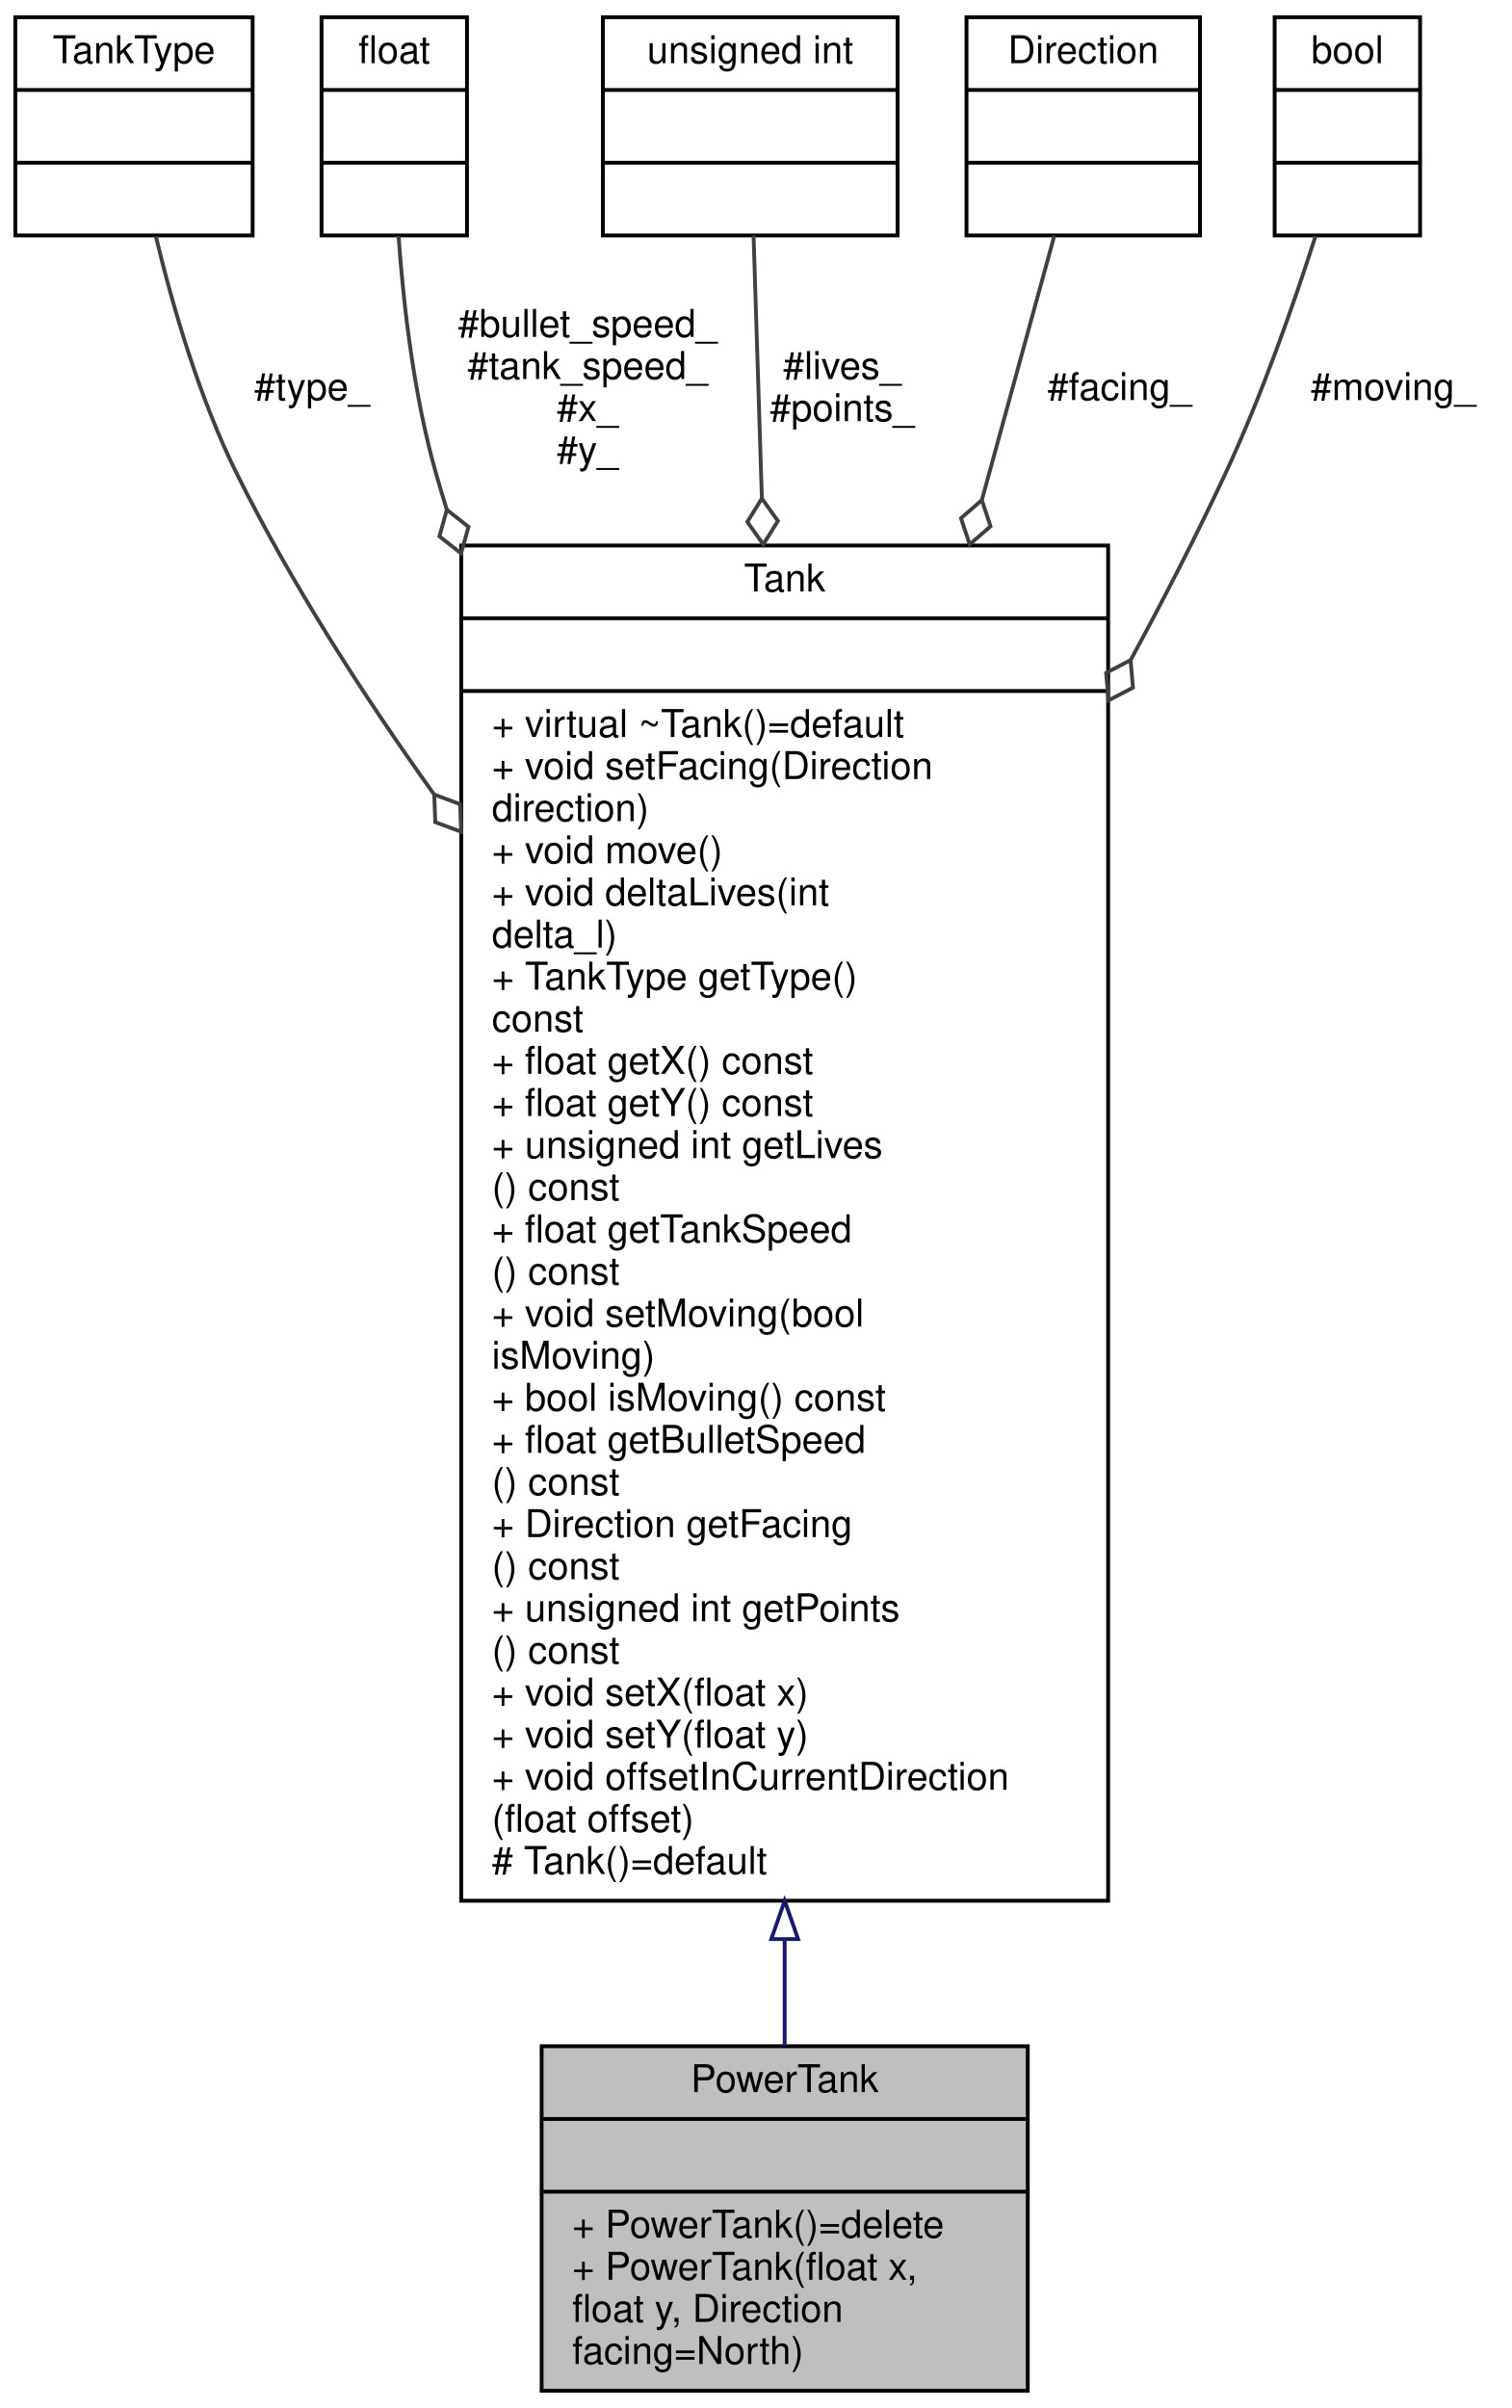
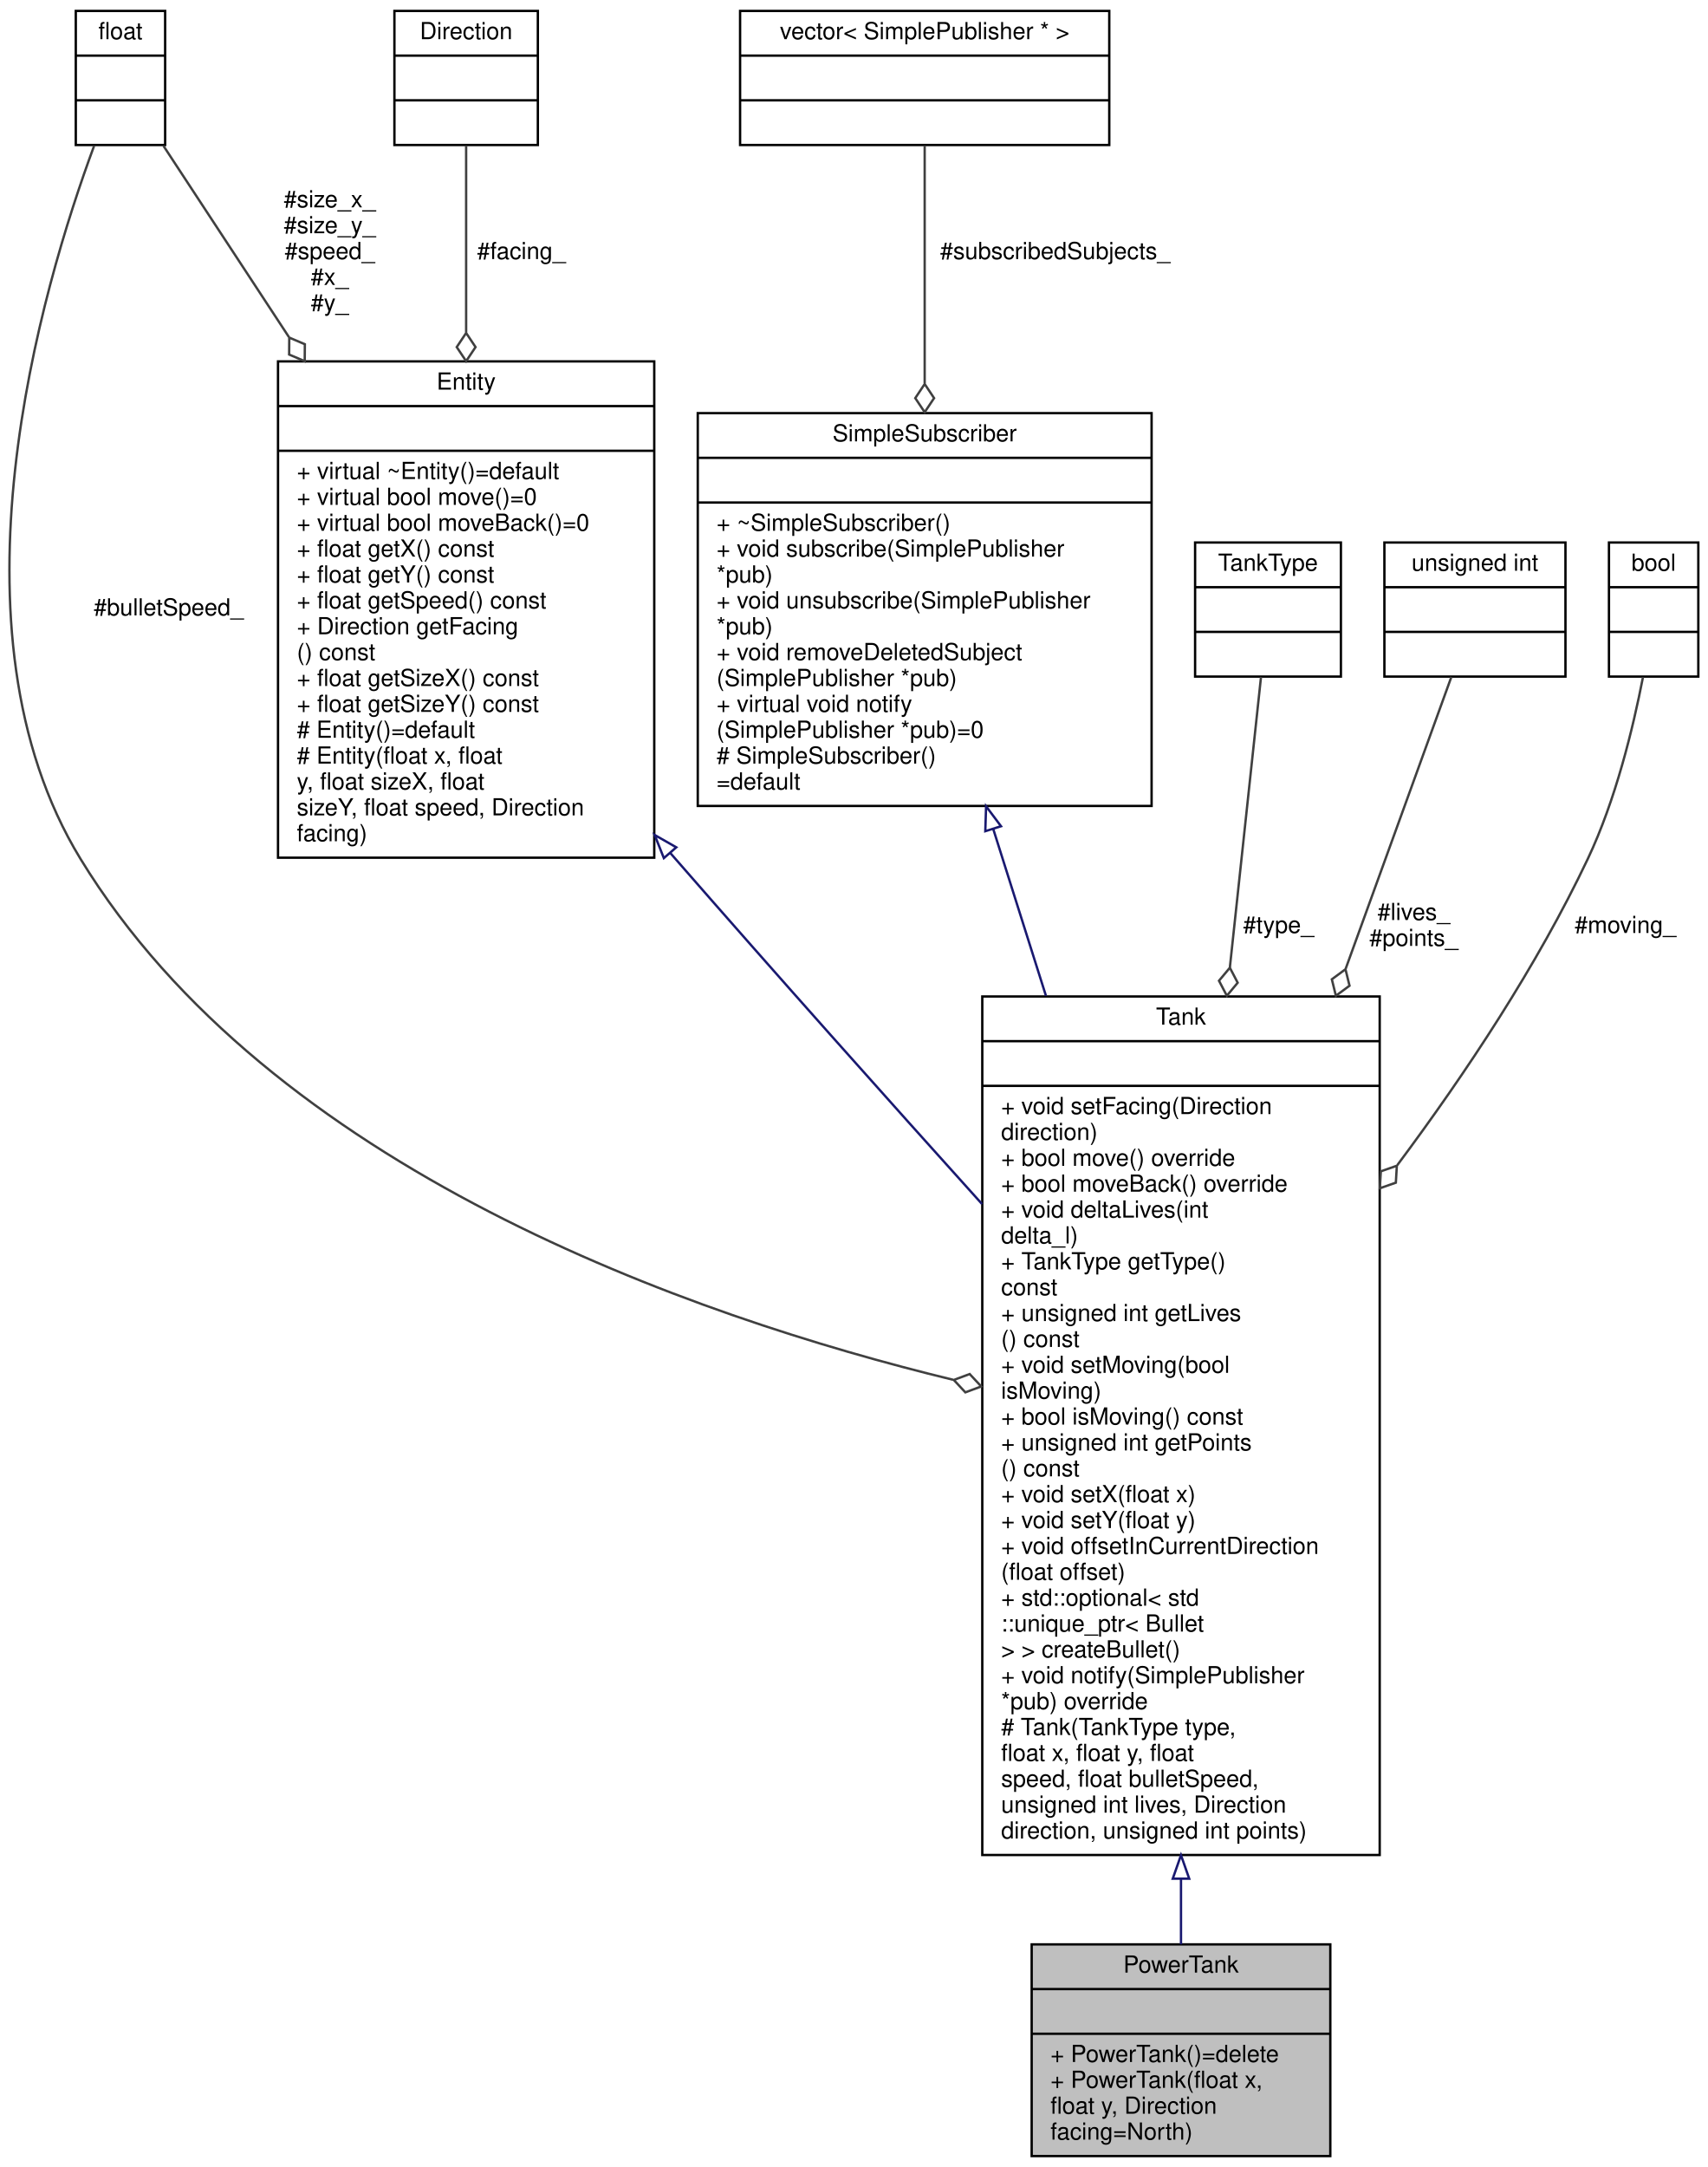
- <svg xmlns="http://www.w3.org/2000/svg" xmlns:xlink="http://www.w3.org/1999/xlink" width="395pt" height="629pt" viewBox="0.00 0.00 395.00 629.00">
-   <g id="graph0" class="graph" transform="scale(1 1) rotate(0) translate(4 625)">
+ <svg xmlns="http://www.w3.org/2000/svg" xmlns:xlink="http://www.w3.org/1999/xlink" width="726pt" height="921pt" viewBox="0.00 0.00 726.23 921.00">
+   <g id="graph0" class="graph" transform="scale(1 1) rotate(0) translate(4 917)">
    <g id="node1" class="node">
      <g id="a_node1">
        <a xlink:title=" ">
-           <polygon fill="#bfbfbf" stroke="black" points="137.5,-0.5 137.5,-90.5 264.5,-90.5 264.5,-0.5 137.5,-0.5" />
-           <text text-anchor="middle" x="201" y="-78.5" font-family="Helvetica,sans-Serif" font-size="10.00">PowerTank</text>
-           <polyline fill="none" stroke="black" points="137.5,-71.5 264.5,-71.5 " />
-           <text text-anchor="middle" x="201" y="-59.5" font-family="Helvetica,sans-Serif" font-size="10.00"> </text>
-           <polyline fill="none" stroke="black" points="137.5,-52.5 264.5,-52.5 " />
-           <text text-anchor="start" x="145.5" y="-40.5" font-family="Helvetica,sans-Serif" font-size="10.00">+ PowerTank()=delete</text>
-           <text text-anchor="start" x="145.5" y="-29.5" font-family="Helvetica,sans-Serif" font-size="10.00">+ PowerTank(float x,</text>
-           <text text-anchor="start" x="145.5" y="-18.5" font-family="Helvetica,sans-Serif" font-size="10.00"> float y, Direction</text>
-           <text text-anchor="start" x="145.5" y="-7.5" font-family="Helvetica,sans-Serif" font-size="10.00"> facing=North)</text>
+           <polygon fill="#bfbfbf" stroke="black" points="434.73,-0.5 434.73,-90.5 561.73,-90.5 561.73,-0.5 434.73,-0.5" />
+           <text text-anchor="middle" x="498.23" y="-78.5" font-family="Helvetica,sans-Serif" font-size="10.00">PowerTank</text>
+           <polyline fill="none" stroke="black" points="434.73,-71.5 561.73,-71.5 " />
+           <text text-anchor="middle" x="498.23" y="-59.5" font-family="Helvetica,sans-Serif" font-size="10.00"> </text>
+           <polyline fill="none" stroke="black" points="434.73,-52.5 561.73,-52.5 " />
+           <text text-anchor="start" x="442.73" y="-40.5" font-family="Helvetica,sans-Serif" font-size="10.00">+ PowerTank()=delete</text>
+           <text text-anchor="start" x="442.73" y="-29.5" font-family="Helvetica,sans-Serif" font-size="10.00">+ PowerTank(float x,</text>
+           <text text-anchor="start" x="442.73" y="-18.5" font-family="Helvetica,sans-Serif" font-size="10.00"> float y, Direction</text>
+           <text text-anchor="start" x="442.73" y="-7.5" font-family="Helvetica,sans-Serif" font-size="10.00"> facing=North)</text>
        </a>
      </g>
    </g>
    <g id="node2" class="node">
      <g id="a_node2">
        <a xlink:href="$class_tank.html" xlink:title="Base class for tank representation.">
-           <polygon fill="none" stroke="black" points="116.5,-128.5 116.5,-482.5 285.5,-482.5 285.5,-128.5 116.5,-128.5" />
-           <text text-anchor="middle" x="201" y="-470.5" font-family="Helvetica,sans-Serif" font-size="10.00">Tank</text>
-           <polyline fill="none" stroke="black" points="116.5,-463.5 285.5,-463.5 " />
-           <text text-anchor="middle" x="201" y="-451.5" font-family="Helvetica,sans-Serif" font-size="10.00"> </text>
-           <polyline fill="none" stroke="black" points="116.5,-444.5 285.5,-444.5 " />
-           <text text-anchor="start" x="124.5" y="-432.5" font-family="Helvetica,sans-Serif" font-size="10.00">+ virtual ~Tank()=default</text>
-           <text text-anchor="start" x="124.5" y="-421.5" font-family="Helvetica,sans-Serif" font-size="10.00">+ void setFacing(Direction</text>
-           <text text-anchor="start" x="124.5" y="-410.5" font-family="Helvetica,sans-Serif" font-size="10.00"> direction)</text>
-           <text text-anchor="start" x="124.5" y="-399.5" font-family="Helvetica,sans-Serif" font-size="10.00">+ void move()</text>
-           <text text-anchor="start" x="124.5" y="-388.5" font-family="Helvetica,sans-Serif" font-size="10.00">+ void deltaLives(int</text>
-           <text text-anchor="start" x="124.5" y="-377.5" font-family="Helvetica,sans-Serif" font-size="10.00"> delta_l)</text>
-           <text text-anchor="start" x="124.5" y="-366.5" font-family="Helvetica,sans-Serif" font-size="10.00">+ TankType getType()</text>
-           <text text-anchor="start" x="124.5" y="-355.5" font-family="Helvetica,sans-Serif" font-size="10.00"> const</text>
-           <text text-anchor="start" x="124.5" y="-344.5" font-family="Helvetica,sans-Serif" font-size="10.00">+ float getX() const</text>
-           <text text-anchor="start" x="124.5" y="-333.5" font-family="Helvetica,sans-Serif" font-size="10.00">+ float getY() const</text>
-           <text text-anchor="start" x="124.5" y="-322.5" font-family="Helvetica,sans-Serif" font-size="10.00">+ unsigned int getLives</text>
-           <text text-anchor="start" x="124.5" y="-311.5" font-family="Helvetica,sans-Serif" font-size="10.00">() const</text>
-           <text text-anchor="start" x="124.5" y="-300.5" font-family="Helvetica,sans-Serif" font-size="10.00">+ float getTankSpeed</text>
-           <text text-anchor="start" x="124.5" y="-289.5" font-family="Helvetica,sans-Serif" font-size="10.00">() const</text>
-           <text text-anchor="start" x="124.5" y="-278.5" font-family="Helvetica,sans-Serif" font-size="10.00">+ void setMoving(bool</text>
-           <text text-anchor="start" x="124.5" y="-267.5" font-family="Helvetica,sans-Serif" font-size="10.00"> isMoving)</text>
-           <text text-anchor="start" x="124.5" y="-256.5" font-family="Helvetica,sans-Serif" font-size="10.00">+ bool isMoving() const</text>
-           <text text-anchor="start" x="124.5" y="-245.5" font-family="Helvetica,sans-Serif" font-size="10.00">+ float getBulletSpeed</text>
-           <text text-anchor="start" x="124.5" y="-234.5" font-family="Helvetica,sans-Serif" font-size="10.00">() const</text>
-           <text text-anchor="start" x="124.5" y="-223.5" font-family="Helvetica,sans-Serif" font-size="10.00">+ Direction getFacing</text>
-           <text text-anchor="start" x="124.5" y="-212.5" font-family="Helvetica,sans-Serif" font-size="10.00">() const</text>
-           <text text-anchor="start" x="124.5" y="-201.5" font-family="Helvetica,sans-Serif" font-size="10.00">+ unsigned int getPoints</text>
-           <text text-anchor="start" x="124.5" y="-190.5" font-family="Helvetica,sans-Serif" font-size="10.00">() const</text>
-           <text text-anchor="start" x="124.5" y="-179.5" font-family="Helvetica,sans-Serif" font-size="10.00">+ void setX(float x)</text>
-           <text text-anchor="start" x="124.5" y="-168.5" font-family="Helvetica,sans-Serif" font-size="10.00">+ void setY(float y)</text>
-           <text text-anchor="start" x="124.5" y="-157.5" font-family="Helvetica,sans-Serif" font-size="10.00">+ void offsetInCurrentDirection</text>
-           <text text-anchor="start" x="124.5" y="-146.5" font-family="Helvetica,sans-Serif" font-size="10.00">(float offset)</text>
-           <text text-anchor="start" x="124.5" y="-135.5" font-family="Helvetica,sans-Serif" font-size="10.00"># Tank()=default</text>
+           <polygon fill="none" stroke="black" points="413.73,-128.5 413.73,-493.5 582.73,-493.5 582.73,-128.5 413.73,-128.5" />
+           <text text-anchor="middle" x="498.23" y="-481.5" font-family="Helvetica,sans-Serif" font-size="10.00">Tank</text>
+           <polyline fill="none" stroke="black" points="413.73,-474.5 582.73,-474.5 " />
+           <text text-anchor="middle" x="498.23" y="-462.5" font-family="Helvetica,sans-Serif" font-size="10.00"> </text>
+           <polyline fill="none" stroke="black" points="413.73,-455.5 582.73,-455.5 " />
+           <text text-anchor="start" x="421.73" y="-443.5" font-family="Helvetica,sans-Serif" font-size="10.00">+ void setFacing(Direction</text>
+           <text text-anchor="start" x="421.73" y="-432.5" font-family="Helvetica,sans-Serif" font-size="10.00"> direction)</text>
+           <text text-anchor="start" x="421.73" y="-421.5" font-family="Helvetica,sans-Serif" font-size="10.00">+ bool move() override</text>
+           <text text-anchor="start" x="421.73" y="-410.5" font-family="Helvetica,sans-Serif" font-size="10.00">+ bool moveBack() override</text>
+           <text text-anchor="start" x="421.73" y="-399.5" font-family="Helvetica,sans-Serif" font-size="10.00">+ void deltaLives(int</text>
+           <text text-anchor="start" x="421.73" y="-388.5" font-family="Helvetica,sans-Serif" font-size="10.00"> delta_l)</text>
+           <text text-anchor="start" x="421.73" y="-377.5" font-family="Helvetica,sans-Serif" font-size="10.00">+ TankType getType()</text>
+           <text text-anchor="start" x="421.73" y="-366.5" font-family="Helvetica,sans-Serif" font-size="10.00"> const</text>
+           <text text-anchor="start" x="421.73" y="-355.5" font-family="Helvetica,sans-Serif" font-size="10.00">+ unsigned int getLives</text>
+           <text text-anchor="start" x="421.73" y="-344.5" font-family="Helvetica,sans-Serif" font-size="10.00">() const</text>
+           <text text-anchor="start" x="421.73" y="-333.5" font-family="Helvetica,sans-Serif" font-size="10.00">+ void setMoving(bool</text>
+           <text text-anchor="start" x="421.73" y="-322.5" font-family="Helvetica,sans-Serif" font-size="10.00"> isMoving)</text>
+           <text text-anchor="start" x="421.73" y="-311.5" font-family="Helvetica,sans-Serif" font-size="10.00">+ bool isMoving() const</text>
+           <text text-anchor="start" x="421.73" y="-300.5" font-family="Helvetica,sans-Serif" font-size="10.00">+ unsigned int getPoints</text>
+           <text text-anchor="start" x="421.73" y="-289.5" font-family="Helvetica,sans-Serif" font-size="10.00">() const</text>
+           <text text-anchor="start" x="421.73" y="-278.5" font-family="Helvetica,sans-Serif" font-size="10.00">+ void setX(float x)</text>
+           <text text-anchor="start" x="421.73" y="-267.5" font-family="Helvetica,sans-Serif" font-size="10.00">+ void setY(float y)</text>
+           <text text-anchor="start" x="421.73" y="-256.5" font-family="Helvetica,sans-Serif" font-size="10.00">+ void offsetInCurrentDirection</text>
+           <text text-anchor="start" x="421.73" y="-245.5" font-family="Helvetica,sans-Serif" font-size="10.00">(float offset)</text>
+           <text text-anchor="start" x="421.73" y="-234.5" font-family="Helvetica,sans-Serif" font-size="10.00">+ std::optional&lt; std</text>
+           <text text-anchor="start" x="421.73" y="-223.5" font-family="Helvetica,sans-Serif" font-size="10.00">::unique_ptr&lt; Bullet</text>
+           <text text-anchor="start" x="421.73" y="-212.5" font-family="Helvetica,sans-Serif" font-size="10.00"> &gt; &gt; createBullet()</text>
+           <text text-anchor="start" x="421.73" y="-201.5" font-family="Helvetica,sans-Serif" font-size="10.00">+ void notify(SimplePublisher</text>
+           <text text-anchor="start" x="421.73" y="-190.5" font-family="Helvetica,sans-Serif" font-size="10.00"> *pub) override</text>
+           <text text-anchor="start" x="421.73" y="-179.5" font-family="Helvetica,sans-Serif" font-size="10.00"># Tank(TankType type,</text>
+           <text text-anchor="start" x="421.73" y="-168.5" font-family="Helvetica,sans-Serif" font-size="10.00"> float x, float y, float</text>
+           <text text-anchor="start" x="421.73" y="-157.5" font-family="Helvetica,sans-Serif" font-size="10.00"> speed, float bulletSpeed,</text>
+           <text text-anchor="start" x="421.73" y="-146.5" font-family="Helvetica,sans-Serif" font-size="10.00"> unsigned int lives, Direction</text>
+           <text text-anchor="start" x="421.73" y="-135.5" font-family="Helvetica,sans-Serif" font-size="10.00"> direction, unsigned int points)</text>
        </a>
      </g>
    </g>
    <g id="edge1" class="edge">
-       <path fill="none" stroke="midnightblue" d="M201,-118.38C201,-108.46 201,-99.1 201,-90.62" />
-       <polygon fill="none" stroke="midnightblue" points="197.5,-118.49 201,-128.49 204.5,-118.49 197.5,-118.49" />
+       <path fill="none" stroke="midnightblue" d="M498.23,-118.3C498.23,-108.36 498.23,-98.99 498.23,-90.52" />
+       <polygon fill="none" stroke="midnightblue" points="494.73,-118.43 498.23,-128.43 501.73,-118.43 494.73,-118.43" />
    </g>
    <g id="node3" class="node">
      <g id="a_node3">
-         <a xlink:title=" ">
-           <polygon fill="none" stroke="black" points="0,-563.5 0,-620.5 62,-620.5 62,-563.5 0,-563.5" />
-           <text text-anchor="middle" x="31" y="-608.5" font-family="Helvetica,sans-Serif" font-size="10.00">TankType</text>
-           <polyline fill="none" stroke="black" points="0,-601.5 62,-601.5 " />
-           <text text-anchor="middle" x="31" y="-589.5" font-family="Helvetica,sans-Serif" font-size="10.00"> </text>
-           <polyline fill="none" stroke="black" points="0,-582.5 62,-582.5 " />
-           <text text-anchor="middle" x="31" y="-570.5" font-family="Helvetica,sans-Serif" font-size="10.00"> </text>
+         <a xlink:href="$class_entity.html" xlink:title=" ">
+           <polygon fill="none" stroke="black" points="114.23,-552.5 114.23,-763.5 274.23,-763.5 274.23,-552.5 114.23,-552.5" />
+           <text text-anchor="middle" x="194.23" y="-751.5" font-family="Helvetica,sans-Serif" font-size="10.00">Entity</text>
+           <polyline fill="none" stroke="black" points="114.23,-744.5 274.23,-744.5 " />
+           <text text-anchor="middle" x="194.23" y="-732.5" font-family="Helvetica,sans-Serif" font-size="10.00"> </text>
+           <polyline fill="none" stroke="black" points="114.23,-725.5 274.23,-725.5 " />
+           <text text-anchor="start" x="122.23" y="-713.5" font-family="Helvetica,sans-Serif" font-size="10.00">+ virtual ~Entity()=default</text>
+           <text text-anchor="start" x="122.23" y="-702.5" font-family="Helvetica,sans-Serif" font-size="10.00">+ virtual bool move()=0</text>
+           <text text-anchor="start" x="122.23" y="-691.5" font-family="Helvetica,sans-Serif" font-size="10.00">+ virtual bool moveBack()=0</text>
+           <text text-anchor="start" x="122.23" y="-680.5" font-family="Helvetica,sans-Serif" font-size="10.00">+ float getX() const</text>
+           <text text-anchor="start" x="122.23" y="-669.5" font-family="Helvetica,sans-Serif" font-size="10.00">+ float getY() const</text>
+           <text text-anchor="start" x="122.23" y="-658.5" font-family="Helvetica,sans-Serif" font-size="10.00">+ float getSpeed() const</text>
+           <text text-anchor="start" x="122.23" y="-647.5" font-family="Helvetica,sans-Serif" font-size="10.00">+ Direction getFacing</text>
+           <text text-anchor="start" x="122.23" y="-636.5" font-family="Helvetica,sans-Serif" font-size="10.00">() const</text>
+           <text text-anchor="start" x="122.23" y="-625.5" font-family="Helvetica,sans-Serif" font-size="10.00">+ float getSizeX() const</text>
+           <text text-anchor="start" x="122.23" y="-614.5" font-family="Helvetica,sans-Serif" font-size="10.00">+ float getSizeY() const</text>
+           <text text-anchor="start" x="122.23" y="-603.5" font-family="Helvetica,sans-Serif" font-size="10.00"># Entity()=default</text>
+           <text text-anchor="start" x="122.23" y="-592.5" font-family="Helvetica,sans-Serif" font-size="10.00"># Entity(float x, float</text>
+           <text text-anchor="start" x="122.23" y="-581.5" font-family="Helvetica,sans-Serif" font-size="10.00"> y, float sizeX, float</text>
+           <text text-anchor="start" x="122.23" y="-570.5" font-family="Helvetica,sans-Serif" font-size="10.00"> sizeY, float speed, Direction</text>
+           <text text-anchor="start" x="122.23" y="-559.5" font-family="Helvetica,sans-Serif" font-size="10.00"> facing)</text>
        </a>
      </g>
    </g>
    <g id="edge2" class="edge">
-       <path fill="none" stroke="#404040" d="M36.71,-563.3C41.1,-545.01 48.1,-520.85 58,-501 72.18,-472.57 90.51,-443.92 109.28,-417.67" />
-       <polygon fill="none" stroke="#404040" points="109.44,-417.45 109.72,-410.24 116.48,-407.73 116.2,-414.94 109.44,-417.45" />
-       <text text-anchor="middle" x="77.5" y="-520.5" font-family="Helvetica,sans-Serif" font-size="10.00"> #type_</text>
+       <path fill="none" stroke="midnightblue" d="M281.04,-554.51C281.77,-553.67 282.5,-552.83 283.23,-552 325.77,-503.18 373.79,-449.45 413.65,-405.22" />
+       <polygon fill="none" stroke="midnightblue" points="278.31,-552.32 274.4,-562.17 283.6,-556.91 278.31,-552.32" />
    </g>
    <g id="node4" class="node">
      <g id="a_node4">
        <a xlink:title=" ">
-           <polygon fill="none" stroke="black" points="80,-563.5 80,-620.5 118,-620.5 118,-563.5 80,-563.5" />
-           <text text-anchor="middle" x="99" y="-608.5" font-family="Helvetica,sans-Serif" font-size="10.00">float</text>
-           <polyline fill="none" stroke="black" points="80,-601.5 118,-601.5 " />
-           <text text-anchor="middle" x="99" y="-589.5" font-family="Helvetica,sans-Serif" font-size="10.00"> </text>
-           <polyline fill="none" stroke="black" points="80,-582.5 118,-582.5 " />
-           <text text-anchor="middle" x="99" y="-570.5" font-family="Helvetica,sans-Serif" font-size="10.00"> </text>
-         </a>
-       </g>
+           <polygon fill="none" stroke="black" points="28.23,-855.5 28.23,-912.5 66.23,-912.5 66.23,-855.5 28.23,-855.5" />
+           <text text-anchor="middle" x="47.23" y="-900.5" font-family="Helvetica,sans-Serif" font-size="10.00">float</text>
+           <polyline fill="none" stroke="black" points="28.23,-893.5 66.23,-893.5 " />
+           <text text-anchor="middle" x="47.23" y="-881.5" font-family="Helvetica,sans-Serif" font-size="10.00"> </text>
+           <polyline fill="none" stroke="black" points="28.23,-874.5 66.23,-874.5 " />
+           <text text-anchor="middle" x="47.23" y="-862.5" font-family="Helvetica,sans-Serif" font-size="10.00"> </text>
+         </a>
+       </g>
+     </g>
+     <g id="edge10" class="edge">
+       <path fill="none" stroke="#404040" d="M36.03,-855.16C13.7,-794.79 -29.32,-649.47 30.23,-552 110.84,-420.06 289.57,-357.66 401.34,-330.53" />
+       <polygon fill="none" stroke="#404040" points="401.61,-330.47 406.53,-325.19 413.29,-327.7 408.37,-332.98 401.61,-330.47" />
+       <text text-anchor="middle" x="67.73" y="-655.5" font-family="Helvetica,sans-Serif" font-size="10.00"> #bulletSpeed_</text>
    </g>
    <g id="edge3" class="edge">
-       <path fill="none" stroke="#404040" d="M100.12,-563.38C101.4,-545.34 104.14,-521.43 110,-501 110.86,-498.02 111.75,-495.03 112.68,-492.03" />
-       <polygon fill="none" stroke="#404040" points="112.74,-491.85 110.8,-484.91 116.46,-480.44 118.4,-487.38 112.74,-491.85" />
-       <text text-anchor="middle" x="149.5" y="-537" font-family="Helvetica,sans-Serif" font-size="10.00"> #bullet_speed_</text>
-       <text text-anchor="middle" x="149.5" y="-526" font-family="Helvetica,sans-Serif" font-size="10.00">#tank_speed_</text>
-       <text text-anchor="middle" x="149.5" y="-515" font-family="Helvetica,sans-Serif" font-size="10.00">#x_</text>
-       <text text-anchor="middle" x="149.5" y="-504" font-family="Helvetica,sans-Serif" font-size="10.00">#y_</text>
+       <path fill="none" stroke="#404040" d="M65.55,-855.08C79.24,-834.22 98.95,-804.18 118.85,-773.87" />
+       <polygon fill="none" stroke="#404040" points="119.01,-773.62 118.96,-766.41 125.59,-763.59 125.64,-770.8 119.01,-773.62" />
+       <text text-anchor="middle" x="136.23" y="-829" font-family="Helvetica,sans-Serif" font-size="10.00"> #size_x_</text>
+       <text text-anchor="middle" x="136.23" y="-818" font-family="Helvetica,sans-Serif" font-size="10.00">#size_y_</text>
+       <text text-anchor="middle" x="136.23" y="-807" font-family="Helvetica,sans-Serif" font-size="10.00">#speed_</text>
+       <text text-anchor="middle" x="136.23" y="-796" font-family="Helvetica,sans-Serif" font-size="10.00">#x_</text>
+       <text text-anchor="middle" x="136.23" y="-785" font-family="Helvetica,sans-Serif" font-size="10.00">#y_</text>
    </g>
    <g id="node5" class="node">
      <g id="a_node5">
        <a xlink:title=" ">
-           <polygon fill="none" stroke="black" points="153.5,-563.5 153.5,-620.5 230.5,-620.5 230.5,-563.5 153.5,-563.5" />
-           <text text-anchor="middle" x="192" y="-608.5" font-family="Helvetica,sans-Serif" font-size="10.00">unsigned int</text>
-           <polyline fill="none" stroke="black" points="153.5,-601.5 230.5,-601.5 " />
-           <text text-anchor="middle" x="192" y="-589.5" font-family="Helvetica,sans-Serif" font-size="10.00"> </text>
-           <polyline fill="none" stroke="black" points="153.5,-582.5 230.5,-582.5 " />
-           <text text-anchor="middle" x="192" y="-570.5" font-family="Helvetica,sans-Serif" font-size="10.00"> </text>
+           <polygon fill="none" stroke="black" points="163.73,-855.5 163.73,-912.5 224.73,-912.5 224.73,-855.5 163.73,-855.5" />
+           <text text-anchor="middle" x="194.23" y="-900.5" font-family="Helvetica,sans-Serif" font-size="10.00">Direction</text>
+           <polyline fill="none" stroke="black" points="163.73,-893.5 224.73,-893.5 " />
+           <text text-anchor="middle" x="194.23" y="-881.5" font-family="Helvetica,sans-Serif" font-size="10.00"> </text>
+           <polyline fill="none" stroke="black" points="163.73,-874.5 224.73,-874.5 " />
+           <text text-anchor="middle" x="194.23" y="-862.5" font-family="Helvetica,sans-Serif" font-size="10.00"> </text>
        </a>
      </g>
    </g>
    <g id="edge4" class="edge">
-       <path fill="none" stroke="#404040" d="M192.87,-563.46C193.42,-545.97 194.19,-521.63 195.04,-494.84" />
-       <polygon fill="none" stroke="#404040" points="195.04,-494.79 191.24,-488.67 195.42,-482.8 199.23,-488.92 195.04,-494.79" />
-       <text text-anchor="middle" x="216" y="-526" font-family="Helvetica,sans-Serif" font-size="10.00"> #lives_</text>
-       <text text-anchor="middle" x="216" y="-515" font-family="Helvetica,sans-Serif" font-size="10.00">#points_</text>
+       <path fill="none" stroke="#404040" d="M194.23,-855.08C194.23,-834.67 194.23,-805.49 194.23,-775.84" />
+       <polygon fill="none" stroke="#404040" points="194.23,-775.59 190.23,-769.59 194.23,-763.59 198.23,-769.59 194.23,-775.59" />
+       <text text-anchor="middle" x="217.73" y="-807" font-family="Helvetica,sans-Serif" font-size="10.00"> #facing_</text>
    </g>
    <g id="node6" class="node">
      <g id="a_node6">
-         <a xlink:title=" ">
-           <polygon fill="none" stroke="black" points="248.5,-563.5 248.5,-620.5 309.5,-620.5 309.5,-563.5 248.5,-563.5" />
-           <text text-anchor="middle" x="279" y="-608.5" font-family="Helvetica,sans-Serif" font-size="10.00">Direction</text>
-           <polyline fill="none" stroke="black" points="248.5,-601.5 309.5,-601.5 " />
-           <text text-anchor="middle" x="279" y="-589.5" font-family="Helvetica,sans-Serif" font-size="10.00"> </text>
-           <polyline fill="none" stroke="black" points="248.5,-582.5 309.5,-582.5 " />
-           <text text-anchor="middle" x="279" y="-570.5" font-family="Helvetica,sans-Serif" font-size="10.00"> </text>
+         <a xlink:href="$class_simple_subscriber.html" xlink:title=" ">
+           <polygon fill="none" stroke="black" points="292.73,-574.5 292.73,-741.5 485.73,-741.5 485.73,-574.5 292.73,-574.5" />
+           <text text-anchor="middle" x="389.23" y="-729.5" font-family="Helvetica,sans-Serif" font-size="10.00">SimpleSubscriber</text>
+           <polyline fill="none" stroke="black" points="292.73,-722.5 485.73,-722.5 " />
+           <text text-anchor="middle" x="389.23" y="-710.5" font-family="Helvetica,sans-Serif" font-size="10.00"> </text>
+           <polyline fill="none" stroke="black" points="292.73,-703.5 485.73,-703.5 " />
+           <text text-anchor="start" x="300.73" y="-691.5" font-family="Helvetica,sans-Serif" font-size="10.00">+ ~SimpleSubscriber()</text>
+           <text text-anchor="start" x="300.73" y="-680.5" font-family="Helvetica,sans-Serif" font-size="10.00">+ void subscribe(SimplePublisher</text>
+           <text text-anchor="start" x="300.73" y="-669.5" font-family="Helvetica,sans-Serif" font-size="10.00"> *pub)</text>
+           <text text-anchor="start" x="300.73" y="-658.5" font-family="Helvetica,sans-Serif" font-size="10.00">+ void unsubscribe(SimplePublisher</text>
+           <text text-anchor="start" x="300.73" y="-647.5" font-family="Helvetica,sans-Serif" font-size="10.00"> *pub)</text>
+           <text text-anchor="start" x="300.73" y="-636.5" font-family="Helvetica,sans-Serif" font-size="10.00">+ void removeDeletedSubject</text>
+           <text text-anchor="start" x="300.73" y="-625.5" font-family="Helvetica,sans-Serif" font-size="10.00">(SimplePublisher *pub)</text>
+           <text text-anchor="start" x="300.73" y="-614.5" font-family="Helvetica,sans-Serif" font-size="10.00">+ virtual void notify</text>
+           <text text-anchor="start" x="300.73" y="-603.5" font-family="Helvetica,sans-Serif" font-size="10.00">(SimplePublisher *pub)=0</text>
+           <text text-anchor="start" x="300.73" y="-592.5" font-family="Helvetica,sans-Serif" font-size="10.00"># SimpleSubscriber()</text>
+           <text text-anchor="start" x="300.73" y="-581.5" font-family="Helvetica,sans-Serif" font-size="10.00">=default</text>
        </a>
      </g>
    </g>
    <g id="edge5" class="edge">
-       <path fill="none" stroke="#404040" d="M271.45,-563.46C266.63,-545.89 259.92,-521.41 252.54,-494.48" />
-       <polygon fill="none" stroke="#404040" points="252.51,-494.37 247.06,-489.64 249.33,-482.8 254.78,-487.52 252.51,-494.37" />
-       <text text-anchor="middle" x="288.5" y="-520.5" font-family="Helvetica,sans-Serif" font-size="10.00"> #facing_</text>
+       <path fill="none" stroke="midnightblue" d="M418.38,-564.72C425.36,-542.65 433.04,-518.33 440.81,-493.75" />
+       <polygon fill="none" stroke="midnightblue" points="415.01,-563.77 415.34,-574.36 421.69,-565.88 415.01,-563.77" />
    </g>
    <g id="node7" class="node">
      <g id="a_node7">
        <a xlink:title=" ">
-           <polygon fill="none" stroke="black" points="329,-563.5 329,-620.5 367,-620.5 367,-563.5 329,-563.5" />
-           <text text-anchor="middle" x="348" y="-608.5" font-family="Helvetica,sans-Serif" font-size="10.00">bool</text>
-           <polyline fill="none" stroke="black" points="329,-601.5 367,-601.5 " />
-           <text text-anchor="middle" x="348" y="-589.5" font-family="Helvetica,sans-Serif" font-size="10.00"> </text>
-           <polyline fill="none" stroke="black" points="329,-582.5 367,-582.5 " />
-           <text text-anchor="middle" x="348" y="-570.5" font-family="Helvetica,sans-Serif" font-size="10.00"> </text>
+           <polygon fill="none" stroke="black" points="310.73,-855.5 310.73,-912.5 467.73,-912.5 467.73,-855.5 310.73,-855.5" />
+           <text text-anchor="middle" x="389.23" y="-900.5" font-family="Helvetica,sans-Serif" font-size="10.00">vector&lt; SimplePublisher * &gt;</text>
+           <polyline fill="none" stroke="black" points="310.73,-893.5 467.73,-893.5 " />
+           <text text-anchor="middle" x="389.23" y="-881.5" font-family="Helvetica,sans-Serif" font-size="10.00"> </text>
+           <polyline fill="none" stroke="black" points="310.73,-874.5 467.73,-874.5 " />
+           <text text-anchor="middle" x="389.23" y="-862.5" font-family="Helvetica,sans-Serif" font-size="10.00"> </text>
        </a>
      </g>
    </g>
    <g id="edge6" class="edge">
-       <path fill="none" stroke="#404040" d="M339.67,-563.28C333.87,-545.2 325.49,-521.28 316,-501 308.53,-485.04 300.14,-468.7 291.39,-452.59" />
-       <polygon fill="none" stroke="#404040" points="291.37,-452.57 284.98,-449.24 285.59,-442.05 291.99,-445.38 291.37,-452.57" />
-       <text text-anchor="middle" x="360" y="-520.5" font-family="Helvetica,sans-Serif" font-size="10.00"> #moving_</text>
+       <path fill="none" stroke="#404040" d="M389.23,-855.08C389.23,-829.69 389.23,-790.71 389.23,-754.17" />
+       <polygon fill="none" stroke="#404040" points="389.23,-753.89 385.23,-747.89 389.23,-741.89 393.23,-747.89 389.23,-753.89" />
+       <text text-anchor="middle" x="444.73" y="-807" font-family="Helvetica,sans-Serif" font-size="10.00"> #subscribedSubjects_</text>
+     </g>
+     <g id="node8" class="node">
+       <g id="a_node8">
+         <a xlink:title=" ">
+           <polygon fill="none" stroke="black" points="504.23,-629.5 504.23,-686.5 566.23,-686.5 566.23,-629.5 504.23,-629.5" />
+           <text text-anchor="middle" x="535.23" y="-674.5" font-family="Helvetica,sans-Serif" font-size="10.00">TankType</text>
+           <polyline fill="none" stroke="black" points="504.23,-667.5 566.23,-667.5 " />
+           <text text-anchor="middle" x="535.23" y="-655.5" font-family="Helvetica,sans-Serif" font-size="10.00"> </text>
+           <polyline fill="none" stroke="black" points="504.23,-648.5 566.23,-648.5 " />
+           <text text-anchor="middle" x="535.23" y="-636.5" font-family="Helvetica,sans-Serif" font-size="10.00"> </text>
+         </a>
+       </g>
+     </g>
+     <g id="edge7" class="edge">
+       <path fill="none" stroke="#404040" d="M532.26,-629.35C529.24,-601.14 524.25,-554.68 519.02,-505.9" />
+       <polygon fill="none" stroke="#404040" points="519.01,-505.73 514.39,-500.19 517.73,-493.8 522.34,-499.34 519.01,-505.73" />
+       <text text-anchor="middle" x="539.73" y="-520.5" font-family="Helvetica,sans-Serif" font-size="10.00"> #type_</text>
+     </g>
+     <g id="node9" class="node">
+       <g id="a_node9">
+         <a xlink:title=" ">
+           <polygon fill="none" stroke="black" points="584.73,-629.5 584.73,-686.5 661.73,-686.5 661.73,-629.5 584.73,-629.5" />
+           <text text-anchor="middle" x="623.23" y="-674.5" font-family="Helvetica,sans-Serif" font-size="10.00">unsigned int</text>
+           <polyline fill="none" stroke="black" points="584.73,-667.5 661.73,-667.5 " />
+           <text text-anchor="middle" x="623.23" y="-655.5" font-family="Helvetica,sans-Serif" font-size="10.00"> </text>
+           <polyline fill="none" stroke="black" points="584.73,-648.5 661.73,-648.5 " />
+           <text text-anchor="middle" x="623.23" y="-636.5" font-family="Helvetica,sans-Serif" font-size="10.00"> </text>
+         </a>
+       </g>
+     </g>
+     <g id="edge8" class="edge">
+       <path fill="none" stroke="#404040" d="M613.21,-629.35C602.95,-601.02 586.01,-554.28 568.26,-505.28" />
+       <polygon fill="none" stroke="#404040" points="568.18,-505.08 562.38,-500.8 564.1,-493.8 569.9,-498.07 568.18,-505.08" />
+       <text text-anchor="middle" x="597.23" y="-526" font-family="Helvetica,sans-Serif" font-size="10.00"> #lives_</text>
+       <text text-anchor="middle" x="597.23" y="-515" font-family="Helvetica,sans-Serif" font-size="10.00">#points_</text>
+     </g>
+     <g id="node10" class="node">
+       <g id="a_node10">
+         <a xlink:title=" ">
+           <polygon fill="none" stroke="black" points="680.23,-629.5 680.23,-686.5 718.23,-686.5 718.23,-629.5 680.23,-629.5" />
+           <text text-anchor="middle" x="699.23" y="-674.5" font-family="Helvetica,sans-Serif" font-size="10.00">bool</text>
+           <polyline fill="none" stroke="black" points="680.23,-667.5 718.23,-667.5 " />
+           <text text-anchor="middle" x="699.23" y="-655.5" font-family="Helvetica,sans-Serif" font-size="10.00"> </text>
+           <polyline fill="none" stroke="black" points="680.23,-648.5 718.23,-648.5 " />
+           <text text-anchor="middle" x="699.23" y="-636.5" font-family="Helvetica,sans-Serif" font-size="10.00"> </text>
+         </a>
+       </g>
+     </g>
+     <g id="edge9" class="edge">
+       <path fill="none" stroke="#404040" d="M694.7,-629.29C690.47,-607.54 683.03,-576.89 671.23,-552 649.73,-506.64 619.44,-460.95 590.2,-421.77" />
+       <polygon fill="none" stroke="#404040" points="590.02,-421.54 583.21,-419.16 582.79,-411.96 589.6,-414.34 590.02,-421.54" />
+       <text text-anchor="middle" x="687.23" y="-520.5" font-family="Helvetica,sans-Serif" font-size="10.00"> #moving_</text>
    </g>
  </g>
</svg>
